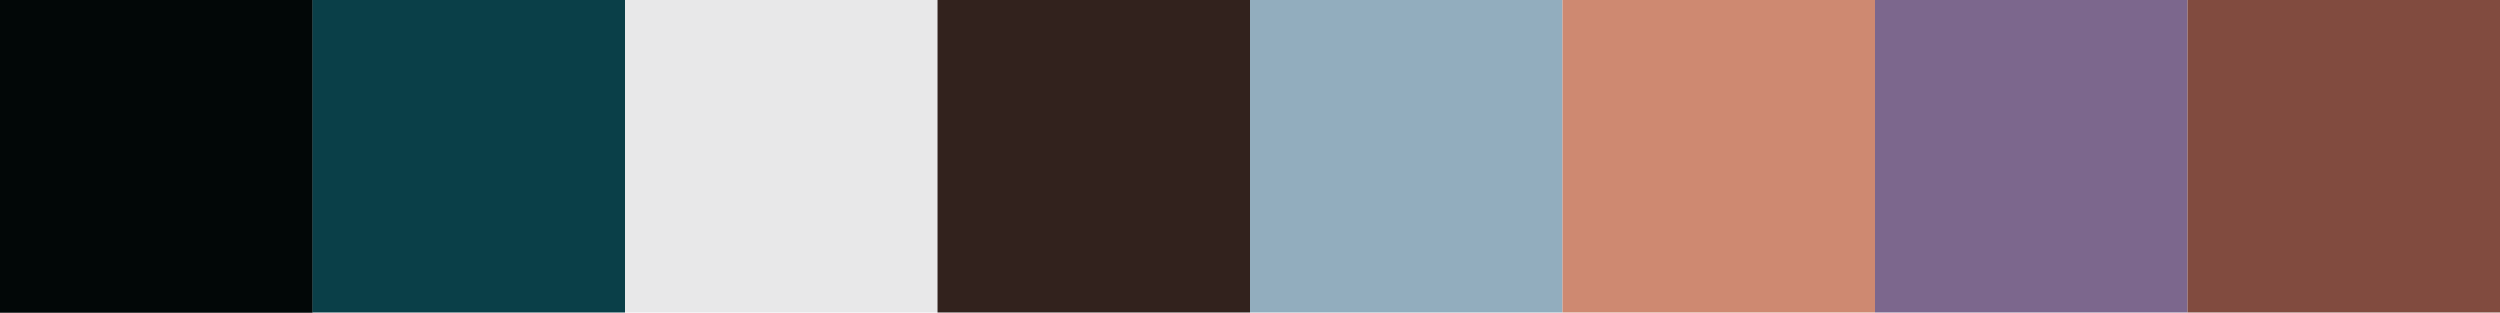
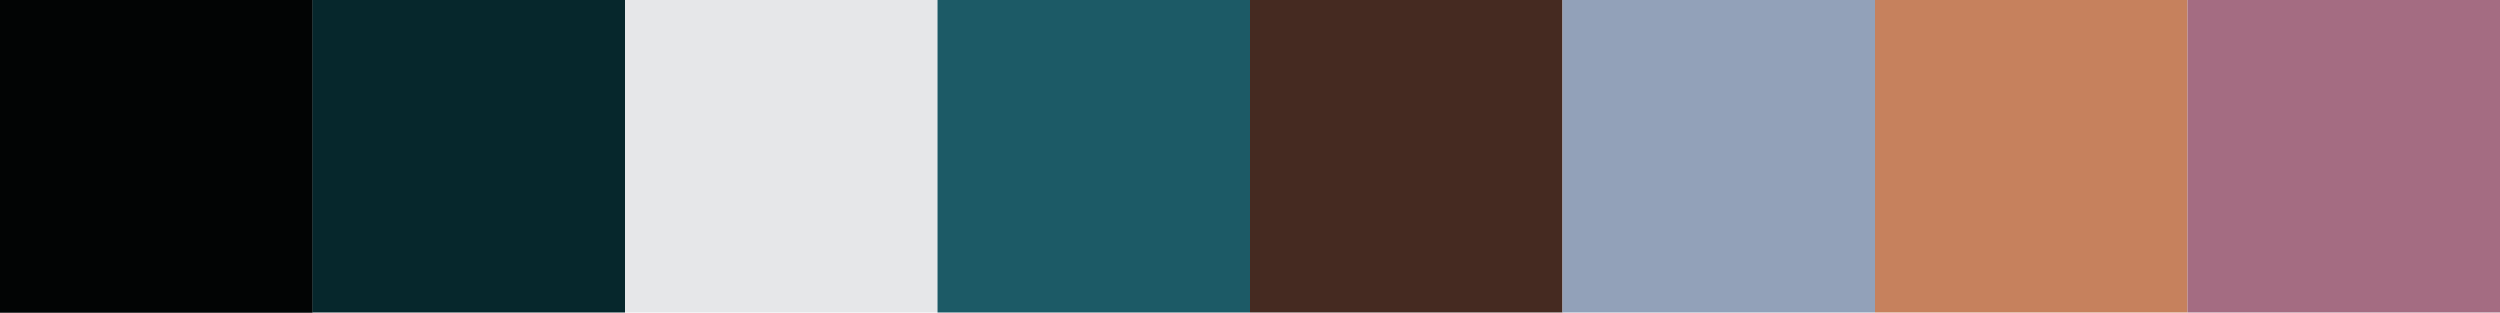
<svg xmlns="http://www.w3.org/2000/svg" height="40" viewBox="0 0 320 40">
  <rect id="swatch" width="40" height="40" />
-   <use href="#swatch" x="0" fill="rgb(2,7,7)" />
-   <use href="#swatch" x="40" fill="rgb(10,63,72)" />
-   <use href="#swatch" x="80" fill="rgb(232,232,233)" />
-   <use href="#swatch" x="120" fill="rgb(50,34,29)" />
-   <use href="#swatch" x="160" fill="rgb(146,173,190)" />
-   <use href="#swatch" x="200" fill="rgb(206,137,113)" />
-   <use href="#swatch" x="240" fill="rgb(124,103,141)" />
-   <use href="#swatch" x="280" fill="rgb(129,75,63)" />
+   <use href="#swatch" x="0" fill="rgb(2,4,4)" />
+   <use href="#swatch" x="40" fill="rgb(6,39,44)" />
+   <use href="#swatch" x="80" fill="rgb(230,231,233)" />
+   <use href="#swatch" x="120" fill="rgb(28,90,102)" />
+   <use href="#swatch" x="160" fill="rgb(69,42,33)" />
+   <use href="#swatch" x="200" fill="rgb(146,161,185)" />
+   <use href="#swatch" x="240" fill="rgb(198,129,93)" />
+   <use href="#swatch" x="280" fill="rgb(164,108,130)" />
</svg>
